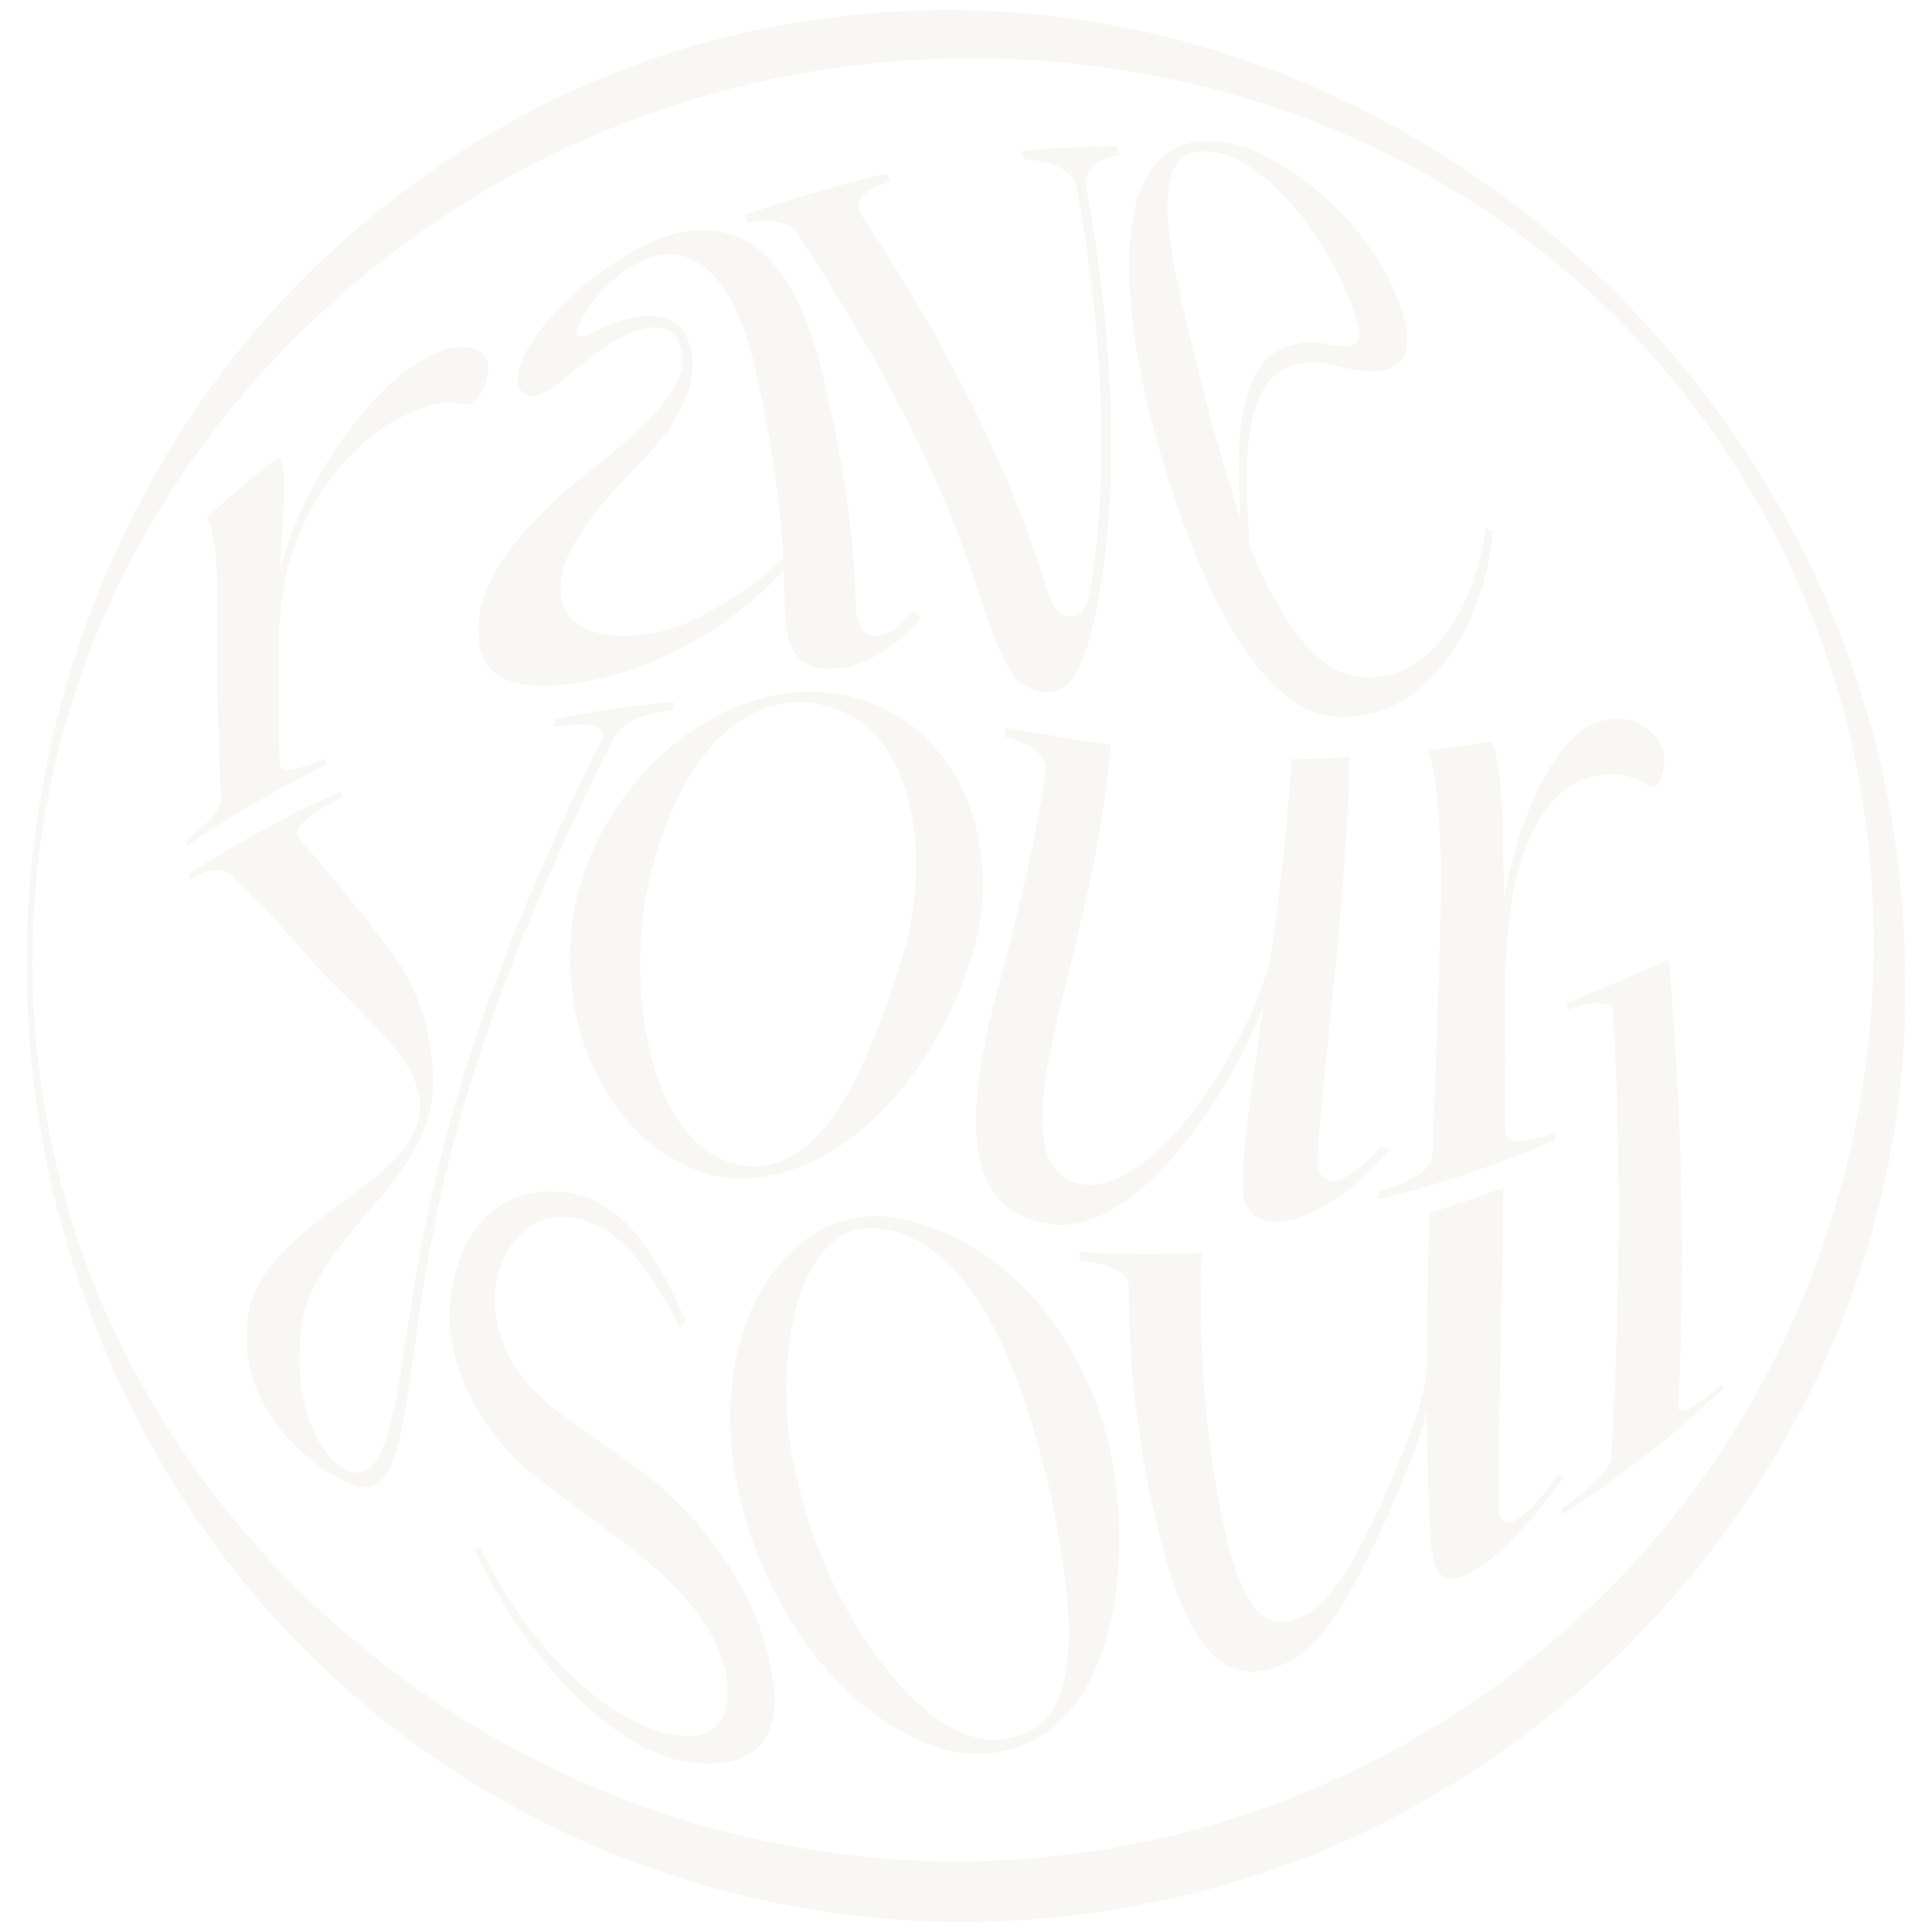
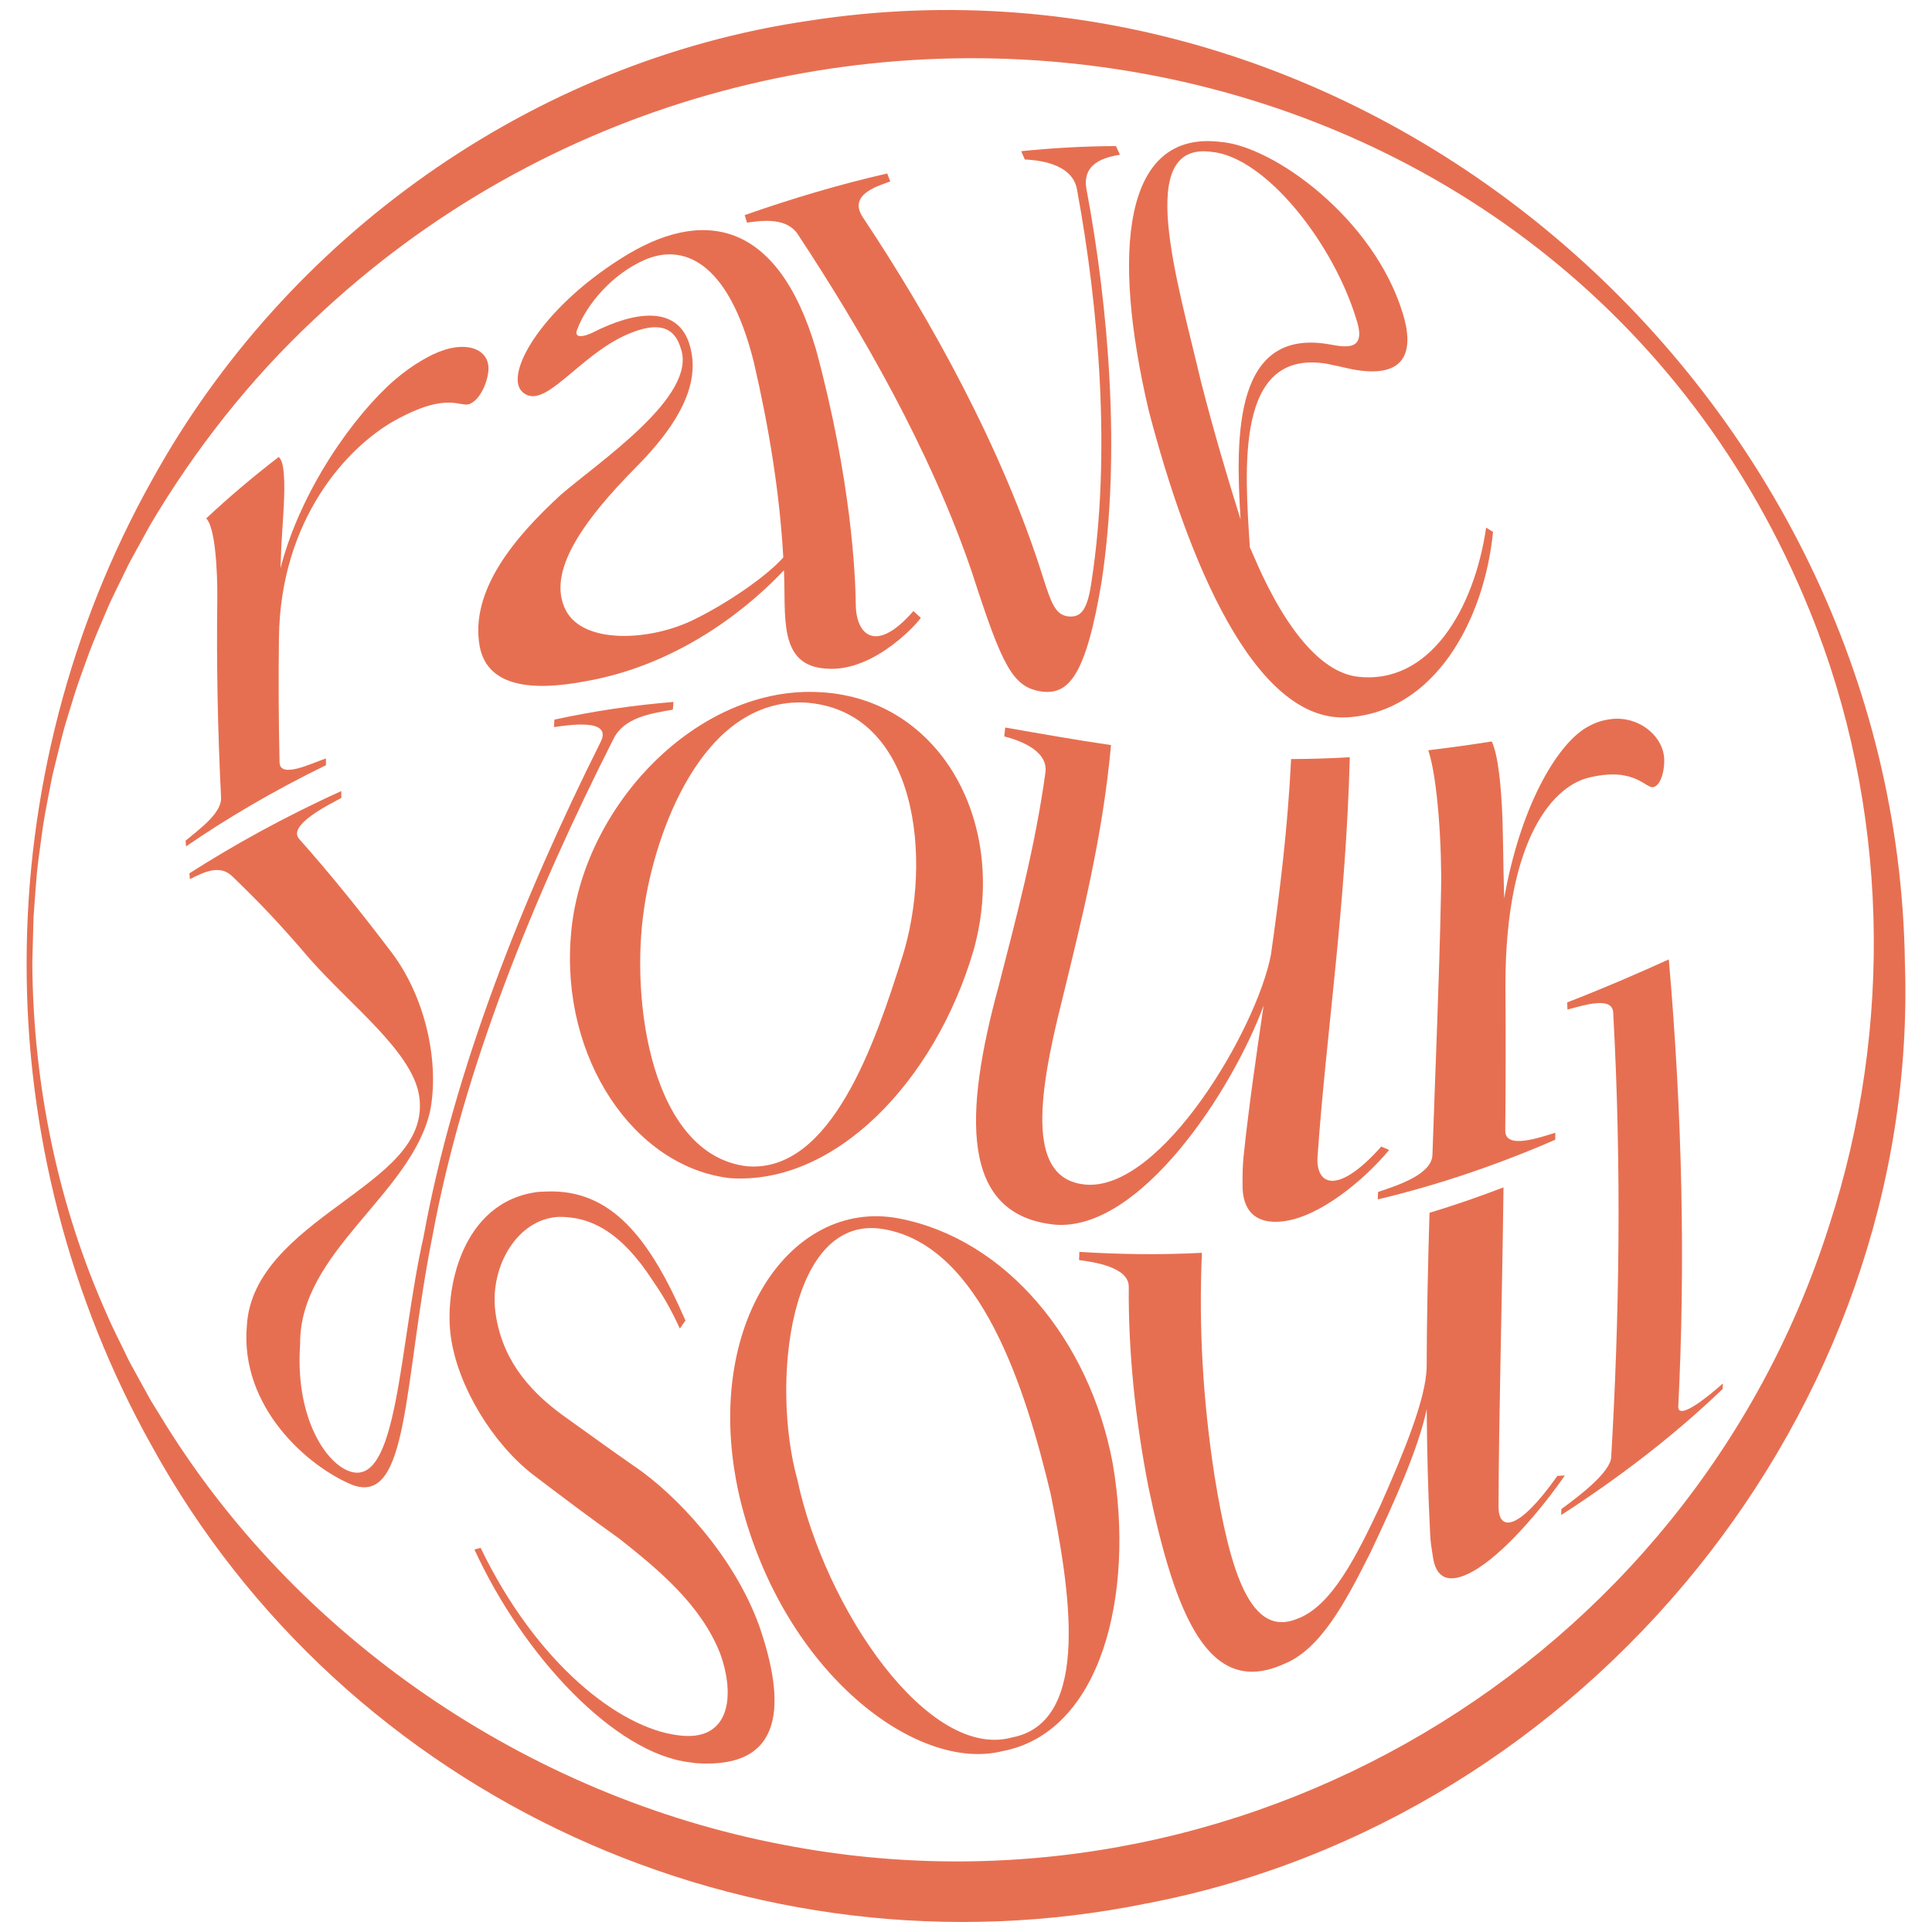
<svg xmlns="http://www.w3.org/2000/svg" width="1000" height="1000" viewBox="0 0 1000 1000" fill="none">
-   <path d="M168.669 392.571C160.593 395.375 144.816 403.132 144.696 394.534C144.201 372.677 144.107 351.194 144.375 330.138C145.177 268.466 179.86 231.654 203.592 218.076C232.472 201.853 238.315 211.493 243.449 208.943C249.319 206.233 253.156 195.604 252.822 189.93C252.113 179.222 238.168 175.403 220.706 185.203C219.837 185.697 218.955 186.205 218.086 186.712C213.58 189.302 209.034 192.614 204.047 196.846C183.51 214.738 155.74 253.178 145.204 294.048C145.324 290.296 145.458 286.557 145.605 282.832C145.993 275.916 146.421 269.066 146.875 262.257C147.463 250.04 147.37 238.918 144.241 236.541C131.339 246.475 118.69 257.116 106.737 268.332C111.323 272.725 112.634 294.996 112.473 310.284C112.032 343.423 112.674 377.67 114.425 412.933C114.746 421.077 102.673 429.529 96.068 435.137C96.135 436.125 96.215 437.099 96.295 438.087C116.284 424.308 140.965 409.568 168.722 396.056C168.709 394.894 168.696 393.733 168.682 392.584L168.669 392.571Z" fill="#F5F1EB" fill-opacity="0.6" />
-   <path d="M271.099 203.442C282.063 211.934 299.057 184.99 323.311 173.694C342.591 164.868 349.57 170.837 352.351 180.277C361.282 204.991 309.847 239.078 290.058 256.302C266.607 277.852 243.021 305.597 248.303 334.651C252.407 355.853 275.953 357.696 302.613 352.702C354.931 343.69 391.419 310.47 405.766 295.169C406.915 318.562 402.383 344.665 427.747 346.08C453.418 348.123 476.936 320.164 476.575 319.75C475.305 318.588 474.035 317.427 472.765 316.278C453.257 338.79 443.002 328.509 442.949 312.74C442.748 297.439 440.662 248.665 422.425 181.104C402.517 113.117 363.007 107.295 321.532 133.732C279.228 160.409 259.868 195.377 271.086 203.455L271.099 203.442ZM298.776 170.463C303.75 157.365 316.826 141.957 333.459 134.613C352.618 126.095 376.752 133.772 390.162 187.393C397.944 220.866 403.546 254.94 405.431 288.533C396.192 298.921 375.455 312.714 359.731 320.431C337.323 331.793 301.717 333.903 292.679 315.531C283.32 296.584 300.22 270.962 329.996 241.014C359.21 211.333 361.256 191.692 356.616 177.393C350.091 158.473 329.046 160.729 306.544 172.252C301.985 174.388 296.837 175.336 298.776 170.463Z" fill="#F5F1EB" fill-opacity="0.6" />
-   <path d="M413.052 121.435C445.529 170.677 481.562 232.803 503.209 296.625C518.732 344.571 524.04 355.72 539.108 357.923C552.987 359.766 562.012 350.232 570.194 301.017C580.209 235.153 573.831 159.114 562.373 98.002C559.886 84.33 571.866 81.433 579.701 80.071C579.005 78.562 578.31 77.08 577.615 75.611C561.089 75.665 544.777 76.599 528.559 78.255C529.187 79.67 529.816 81.086 530.444 82.541C535.886 82.848 555.072 83.996 557.479 98.216C568.75 159.261 575.115 235.153 565.02 300.63C563.015 315.01 559.939 319.737 553.013 319.056C546.355 318.388 544.109 312.139 539.991 299.228C518.892 231.895 481.174 164.348 446.559 112.409C438.443 100.112 456.078 95.866 460.785 93.917C460.263 92.528 459.742 91.166 459.22 89.791C434.565 95.439 410.071 102.702 385.443 111.341C385.844 112.636 386.245 113.931 386.646 115.24C395.31 113.958 407.397 112.676 413.052 121.422V121.435Z" fill="#F5F1EB" fill-opacity="0.6" />
-   <path d="M697.253 371.302C741.99 368.685 768.143 321.94 772.796 275.315C771.606 274.594 770.402 273.86 769.212 273.112C763.062 315.277 739.945 354.799 702.454 350.219C669.576 345.933 647.836 283.673 646.914 283.42C644.427 243.644 638.865 180.357 686.717 188.274C691.089 189.182 695.435 190.13 699.767 191.118C729.181 196.713 731.668 180.21 726.066 162.158C710.958 112.783 658.974 75.625 632.006 73.489C581.064 67.026 575.302 130.354 594.569 212.468C614.477 288.814 648.999 374.092 697.253 371.288V371.302ZM626.938 78.589C654.882 80.992 690.608 126.095 702.454 166.631C707.067 181.946 695.996 179.662 688.228 178.26C638.718 169.422 639.426 225.486 642.114 268.866C634.92 245.888 628.369 223.764 621.657 197.647C609.156 144.387 587.148 73.382 626.938 78.576V78.589Z" fill="#F5F1EB" fill-opacity="0.6" />
-   <path d="M348.273 367.296C348.38 365.974 348.487 364.639 348.594 363.317C328.271 364.946 307.574 367.99 286.956 372.476C286.89 373.758 286.823 375.053 286.743 376.349C293.508 375.441 316.973 371.462 310.996 383.826C270.792 464.217 234.866 554.075 219.222 640.208C206.306 697.527 206.079 771.109 180.502 761.389C167.8 756.529 152.731 732.523 155.352 695.778C154.764 648.059 212.617 618.591 222.592 575.211C227.391 551.351 221.041 517.411 202.803 493.137C186.545 471.654 170.447 451.746 155.044 434.469C148.132 427.246 170.755 416.244 176.678 413.026C176.651 411.838 176.638 410.649 176.624 409.474C146.394 423.147 119.559 438.248 98.046 452.04C98.127 453.042 98.207 454.03 98.287 455.031C106.176 451.012 114.011 447.567 120.148 453.509C134.855 467.702 144.415 477.702 160.486 496.488C181.598 520.415 213.379 544.462 216.936 567.106C220.733 591.607 198.231 606.761 175.688 623.531C152.691 640.395 129.44 658.834 127.796 685.925C123.972 728.17 159.203 759.013 182.24 768.532C211.882 779.788 208.686 715.672 223.822 639.914C239.826 552.82 276.835 462.922 317.321 382.891C322.843 371.115 337.256 369.285 348.26 367.309L348.273 367.296Z" fill="#F5F1EB" fill-opacity="0.6" />
-   <path d="M425.367 358.324C361.376 353.957 300.768 417.512 295.514 483.991C290.112 547.559 327.99 603.931 377.755 609.806C432.105 613.598 483.862 559.896 503.877 492.029C522.342 426.218 486.844 362.115 425.38 358.324H425.367ZM466.989 495.42C453.271 538.907 430.34 607.709 386.298 603.624C337.59 597.482 325.931 518.92 333.459 469.718C338.967 431.852 363.047 361.394 416.515 363.624C475.131 367.416 482.926 444.95 467.002 495.434L466.989 495.42Z" fill="#F5F1EB" fill-opacity="0.6" />
-   <path d="M643.143 612.623C642.782 626.188 649.508 634.079 664.469 632.116C683.308 629.686 706.144 610.727 719.02 595.212C717.656 594.638 716.293 594.064 714.929 593.463C691.664 619.619 680.781 612.916 681.984 598.269C686.423 535.129 696.705 468.623 698.644 391.957C688.549 392.531 678.428 392.851 668.266 392.891C666.541 428.701 662.356 462.227 657.851 494.058C650.631 532.391 601.027 616.975 561.53 613.117C532.477 610.086 536.1 571.285 549.871 517.077C559.953 475.646 570.81 432.747 575.061 385.655C557.118 383.024 538.935 379.833 520.296 376.562C520.136 378.111 519.975 379.646 519.815 381.182C526.58 382.851 542.692 388.151 541.114 399.821C535.833 438.288 526.166 474.271 517.034 509.907C498.636 577.214 497.112 628.859 545.847 633.866C589.969 637.684 637.728 564.623 654.027 520.548C650.082 547.399 646.325 573.221 643.678 598.577C643.17 603.423 643.116 608.243 643.143 612.623Z" fill="#F5F1EB" fill-opacity="0.6" />
-   <path d="M739.276 388.325C744.25 403.079 746.389 439.503 745.881 461.253C744.918 509.066 742.886 554.155 741.429 597.709C741.135 607.723 724.087 613.357 713.284 616.949C713.231 618.231 713.164 619.526 713.11 620.808C744.758 613.317 776.138 602.489 805.018 589.911C805.018 588.71 805.018 587.495 805.005 586.293C796.889 588.83 779.04 595.052 779.12 585.252C779.347 560.684 779.414 535.649 779.2 510.041C779.227 432.693 804.844 405.816 823.643 402.211C846.44 397.031 851.975 408.446 855.866 407.392C860.211 406.257 862.056 396.67 861.201 390.875C859.596 380.06 847.63 370.447 833.698 372.223C833.002 372.343 832.321 372.45 831.625 372.57C828.069 373.157 824.566 374.519 820.809 376.749C805.393 386.135 786.808 418.033 778.558 465.018C778.451 460.211 778.331 455.378 778.211 450.518C778.09 441.586 777.916 432.573 777.662 423.481C777.034 407.004 775.443 390.662 772.127 383.785C761.311 385.468 750.347 387.017 739.303 388.338L739.276 388.325Z" fill="#F5F1EB" fill-opacity="0.6" />
-   <path d="M328.792 759.266C316.238 750.507 304.03 741.709 292.131 733.15C271.728 718.597 259.106 701.306 256.312 678.287C253.691 654.975 267.984 630.995 289.056 629.86C305.916 629.62 321.599 637.751 338.058 663.146C343.005 670.343 347.003 677.046 351.883 687.647C352.846 686.272 353.808 684.883 354.784 683.521C336.44 641.129 316.492 615.293 282.678 616.735C281.381 616.789 280.084 616.842 278.787 616.895C238.449 621.702 229.745 668.741 233.448 692.494C237.085 717.635 254.894 746.969 275.752 763.178C290.259 774.22 305.314 785.556 320.85 796.625C341.254 812.807 362.7 830.619 372.674 855.653C380.71 877.524 378.142 902.238 350.426 898.099C320.837 894.213 278.012 861.702 248.771 801.164C247.701 801.445 246.631 801.738 245.562 802.006C270.698 856.868 318.096 907.685 357.151 912.185C358.154 912.332 359.156 912.465 360.159 912.599C406.742 915.91 406.608 881.008 392.97 841.554C379.64 804.663 349.463 773.352 328.792 759.24V759.266Z" fill="#F5F1EB" fill-opacity="0.6" />
-   <path d="M465.397 630.688C408.039 619.579 361.229 688.955 383.678 778.439C406.341 866.401 474.57 917.312 518.612 906.444C569.874 896.91 587.643 825.625 575.944 757.49C563.991 693.228 520.376 641.249 465.397 630.688ZM523.853 899.287C480.773 911.29 427.172 833.422 412.692 765.769C398.867 715.913 408.573 627.417 457.643 636.256C507.835 645.055 530.845 719.01 543.815 773.192C553.254 820.752 565.715 891.276 523.853 899.287Z" fill="#F5F1EB" fill-opacity="0.6" />
-   <path d="M806.128 763.899C785.137 793.487 775.737 792.058 775.63 780.028C775.817 728.317 777.529 672.92 778.211 614.572C765.696 619.392 752.861 623.825 739.905 627.737C739.102 655.028 738.514 681.652 738.434 707.608C738.167 723.897 726.454 752.176 714.514 779.147C701.919 805.931 689.097 831.393 671.488 837.869C647.435 847.856 636.766 814.182 628.61 763.739C622.713 725.526 620.374 687.073 622.112 648.459C600.358 649.594 579.166 649.26 558.669 647.965C558.616 649.381 558.562 650.796 558.522 652.211C565.956 653.186 584.3 655.776 584.247 666.017C583.993 700.264 587.683 735.019 594.422 769.667C608.394 836.373 625.575 878.685 664.242 861.408C683.295 853.984 696.157 829.791 709.193 803.875C721.614 777.705 734.209 749.813 738.461 729.345C738.621 751.509 739.183 773.166 740.252 794.275C740.453 798.32 741.068 802.166 741.643 805.651C743.127 816.612 749.598 820.431 762.327 813.355C778.237 804.502 797.999 780.99 809.952 763.712C808.668 763.779 807.398 763.859 806.115 763.899H806.128Z" fill="#F5F1EB" fill-opacity="0.6" />
-   <path d="M868.675 727.836C872.298 655.91 870.907 578.335 863.768 496.582C847.83 503.832 830.114 511.509 811.182 518.84C811.222 520.068 811.276 521.31 811.316 522.538C820.568 520.095 834.58 515.662 834.995 524.14C839.46 605.72 838.11 683.268 833.952 754.219C833.524 761.963 817.881 774.034 808.174 781.057C808.134 782.098 808.08 783.14 808.053 784.181C836.399 765.916 865.733 743.872 891.645 718.904C891.685 717.969 891.712 717.048 891.738 716.113C882.379 724.431 868.3 735.273 868.661 727.823L868.675 727.836Z" fill="#F5F1EB" fill-opacity="0.6" />
-   <path d="M985.973 498.291C981.721 205.138 711.225 -35.062 418.053 10.828C275.284 31.831 148.159 122.637 78.82 248.237C36.235 324.236 13.773 411.45 13.787 498.291C13.546 585.145 36.021 672.439 78.593 748.478C178.884 930.918 389.427 1026.77 593.566 985.206C821.17 941.706 993.808 729.999 985.973 498.291ZM946.691 634.64C874.21 862.249 640.081 1000.24 405.605 954.871C273.559 929.85 152.517 847.816 82.697 732.402C81.32 730.119 79.555 727.409 78.085 724.952L76.667 722.402L71.038 712.161C69.434 709.13 66.947 705.004 65.543 701.84C62.628 695.658 58.096 686.993 55.489 680.717C29.858 623.718 17.089 560.738 16.715 498.278L17.356 474.765C17.864 466.941 18.52 459.13 19.148 451.319C19.83 444.617 21.314 434.79 22.196 428.007C23.333 420.183 25.539 409.835 26.983 402.011C28.32 396.763 30.473 387.404 31.877 382.05C33.521 375.347 36.503 366.268 38.522 359.538C40.554 352.943 43.937 344.037 46.317 337.415C48.71 330.939 52.547 322.26 55.275 315.758C57.882 309.509 62.388 300.857 65.329 294.622C66.706 291.551 69.22 287.332 70.811 284.301L76.44 274.06L77.857 271.51C101.028 232.375 129.681 196.018 162.853 165.055C402.263 -61.445 809.805 2.737 936.743 316.238C977.723 416.871 980.317 531.684 946.677 634.667L946.691 634.64Z" fill="#F5F1EB" fill-opacity="0.6" />
+   <path d="M168.669 392.571C160.593 395.375 144.816 403.132 144.696 394.534C144.201 372.677 144.107 351.194 144.375 330.138C145.177 268.466 179.86 231.654 203.592 218.076C232.472 201.853 238.315 211.493 243.449 208.943C249.319 206.233 253.156 195.604 252.822 189.93C252.113 179.222 238.168 175.403 220.706 185.203C219.837 185.697 218.955 186.205 218.086 186.712C213.58 189.302 209.034 192.614 204.047 196.846C183.51 214.738 155.74 253.178 145.204 294.048C145.324 290.296 145.458 286.557 145.605 282.832C145.993 275.916 146.421 269.066 146.875 262.257C147.463 250.04 147.37 238.918 144.241 236.541C131.339 246.475 118.69 257.116 106.737 268.332C111.323 272.725 112.634 294.996 112.473 310.284C112.032 343.423 112.674 377.67 114.425 412.933C114.746 421.077 102.673 429.529 96.068 435.137C96.135 436.125 96.215 437.099 96.295 438.087C116.284 424.308 140.965 409.568 168.722 396.056C168.709 394.894 168.696 393.733 168.682 392.584L168.669 392.571Z" fill="#E76F51" />
+   <path d="M271.099 203.442C282.063 211.934 299.057 184.99 323.311 173.694C342.591 164.868 349.57 170.837 352.351 180.277C361.282 204.991 309.847 239.078 290.058 256.302C266.607 277.852 243.021 305.597 248.303 334.651C252.407 355.853 275.953 357.696 302.613 352.702C354.931 343.69 391.419 310.47 405.766 295.169C406.915 318.562 402.383 344.665 427.747 346.08C453.418 348.123 476.936 320.164 476.575 319.75C475.305 318.588 474.035 317.427 472.765 316.278C453.257 338.79 443.002 328.509 442.949 312.74C442.748 297.439 440.662 248.665 422.425 181.104C402.517 113.117 363.007 107.295 321.532 133.732C279.228 160.409 259.868 195.377 271.086 203.455L271.099 203.442ZM298.776 170.463C303.75 157.365 316.826 141.957 333.459 134.613C352.618 126.095 376.752 133.772 390.162 187.393C397.944 220.866 403.546 254.94 405.431 288.533C396.192 298.921 375.455 312.714 359.731 320.431C337.323 331.793 301.717 333.903 292.679 315.531C283.32 296.584 300.22 270.962 329.996 241.014C359.21 211.333 361.256 191.692 356.616 177.393C350.091 158.473 329.046 160.729 306.544 172.252C301.985 174.388 296.837 175.336 298.776 170.463Z" fill="#E76F51" />
+   <path d="M413.052 121.435C445.529 170.677 481.562 232.803 503.209 296.625C518.732 344.571 524.04 355.72 539.108 357.923C552.987 359.766 562.012 350.232 570.194 301.017C580.209 235.153 573.831 159.114 562.373 98.002C559.886 84.33 571.866 81.433 579.701 80.071C579.005 78.562 578.31 77.08 577.615 75.611C561.089 75.665 544.777 76.599 528.559 78.255C529.187 79.67 529.816 81.086 530.444 82.541C535.886 82.848 555.072 83.996 557.479 98.216C568.75 159.261 575.115 235.153 565.02 300.63C563.014 315.01 559.939 319.737 553.013 319.056C546.355 318.388 544.109 312.139 539.991 299.228C518.892 231.895 481.174 164.348 446.559 112.409C438.443 100.112 456.078 95.866 460.785 93.917C460.263 92.528 459.742 91.166 459.22 89.791C434.565 95.439 410.071 102.702 385.443 111.341C385.844 112.636 386.245 113.931 386.646 115.24C395.31 113.958 407.397 112.676 413.052 121.422V121.435Z" fill="#E76F51" />
+   <path d="M697.253 371.302C741.99 368.685 768.143 321.94 772.796 275.315C771.606 274.594 770.402 273.86 769.212 273.112C763.062 315.277 739.945 354.799 702.454 350.219C669.576 345.933 647.836 283.673 646.914 283.42C644.427 243.644 638.865 180.357 686.717 188.274C691.089 189.182 695.435 190.13 699.767 191.118C729.181 196.713 731.668 180.21 726.066 162.158C710.958 112.783 658.974 75.625 632.006 73.489C581.064 67.026 575.302 130.354 594.569 212.468C614.477 288.814 648.999 374.092 697.253 371.288V371.302ZM626.938 78.589C654.882 80.992 690.608 126.095 702.454 166.631C707.067 181.946 695.996 179.662 688.228 178.26C638.718 169.422 639.426 225.486 642.114 268.866C634.92 245.888 628.369 223.764 621.657 197.647C609.156 144.387 587.148 73.382 626.938 78.576V78.589Z" fill="#E76F51" />
+   <path d="M348.273 367.296C348.38 365.974 348.487 364.639 348.594 363.317C328.271 364.946 307.574 367.99 286.956 372.476C286.89 373.758 286.823 375.053 286.743 376.349C293.508 375.441 316.973 371.462 310.996 383.826C270.792 464.217 234.866 554.075 219.222 640.208C206.306 697.527 206.079 771.109 180.502 761.389C167.8 756.529 152.731 732.523 155.352 695.778C154.764 648.059 212.617 618.591 222.592 575.211C227.391 551.351 221.041 517.411 202.803 493.137C186.545 471.654 170.447 451.746 155.044 434.469C148.132 427.246 170.755 416.244 176.678 413.026C176.651 411.838 176.638 410.649 176.624 409.474C146.394 423.147 119.559 438.248 98.046 452.04C98.127 453.042 98.207 454.03 98.287 455.031C106.176 451.012 114.011 447.567 120.148 453.509C134.855 467.702 144.415 477.702 160.486 496.488C181.598 520.415 213.379 544.462 216.936 567.106C220.733 591.607 198.231 606.761 175.688 623.531C152.691 640.395 129.44 658.834 127.796 685.925C123.972 728.17 159.203 759.013 182.24 768.532C211.882 779.788 208.686 715.672 223.822 639.914C239.826 552.82 276.835 462.922 317.321 382.891C322.843 371.115 337.256 369.285 348.26 367.309L348.273 367.296Z" fill="#E76F51" />
+   <path d="M425.367 358.324C361.376 353.957 300.768 417.512 295.514 483.991C290.112 547.559 327.99 603.931 377.755 609.806C432.105 613.598 483.862 559.896 503.877 492.029C522.342 426.218 486.844 362.115 425.38 358.324H425.367ZM466.989 495.42C453.271 538.907 430.34 607.709 386.298 603.624C337.59 597.482 325.931 518.92 333.459 469.718C338.967 431.852 363.047 361.394 416.515 363.624C475.131 367.416 482.926 444.95 467.002 495.434L466.989 495.42Z" fill="#E76F51" />
+   <path d="M643.143 612.623C642.782 626.188 649.508 634.079 664.469 632.116C683.308 629.686 706.144 610.727 719.02 595.212C717.656 594.638 716.293 594.064 714.929 593.463C691.664 619.619 680.781 612.916 681.984 598.269C686.423 535.129 696.705 468.623 698.644 391.957C688.549 392.531 678.428 392.851 668.266 392.891C666.541 428.701 662.356 462.227 657.851 494.058C650.631 532.391 601.027 616.975 561.53 613.117C532.477 610.086 536.1 571.285 549.871 517.077C559.953 475.646 570.81 432.747 575.061 385.655C557.118 383.024 538.935 379.833 520.296 376.562C520.136 378.111 519.975 379.646 519.815 381.182C526.58 382.851 542.692 388.151 541.114 399.821C535.833 438.288 526.166 474.271 517.034 509.907C498.636 577.214 497.112 628.859 545.847 633.866C589.969 637.684 637.728 564.623 654.027 520.548C650.082 547.399 646.325 573.221 643.678 598.577C643.17 603.423 643.116 608.243 643.143 612.623Z" fill="#E76F51" />
+   <path d="M739.276 388.325C744.25 403.079 746.389 439.503 745.881 461.253C744.918 509.066 742.886 554.155 741.429 597.709C741.135 607.723 724.087 613.357 713.284 616.949C713.231 618.231 713.164 619.526 713.11 620.808C744.758 613.317 776.138 602.489 805.018 589.911C805.018 588.71 805.018 587.495 805.005 586.293C796.889 588.83 779.04 595.052 779.12 585.252C779.347 560.684 779.414 535.649 779.2 510.041C779.227 432.693 804.844 405.816 823.643 402.211C846.44 397.031 851.975 408.446 855.866 407.392C860.211 406.257 862.056 396.67 861.201 390.875C859.596 380.06 847.63 370.447 833.698 372.223C833.002 372.343 832.321 372.45 831.625 372.57C828.069 373.157 824.566 374.519 820.809 376.749C805.393 386.135 786.808 418.033 778.558 465.018C778.451 460.211 778.331 455.378 778.211 450.518C778.09 441.586 777.916 432.573 777.662 423.481C777.034 407.004 775.443 390.662 772.127 383.785C761.311 385.468 750.347 387.017 739.303 388.338L739.276 388.325Z" fill="#E76F51" />
+   <path d="M328.792 759.266C316.238 750.507 304.03 741.709 292.131 733.15C271.728 718.597 259.106 701.306 256.312 678.287C253.691 654.975 267.984 630.995 289.056 629.86C305.916 629.62 321.599 637.751 338.058 663.146C343.005 670.343 347.003 677.046 351.883 687.647C352.846 686.272 353.808 684.883 354.784 683.521C336.44 641.129 316.492 615.293 282.678 616.735C281.381 616.789 280.084 616.842 278.787 616.895C238.449 621.702 229.745 668.741 233.448 692.494C237.085 717.635 254.894 746.969 275.752 763.178C290.259 774.22 305.314 785.556 320.85 796.625C341.254 812.807 362.7 830.619 372.674 855.653C380.71 877.524 378.142 902.238 350.426 898.099C320.837 894.213 278.012 861.702 248.771 801.164C247.701 801.445 246.631 801.738 245.562 802.006C270.698 856.868 318.096 907.685 357.151 912.185C358.154 912.332 359.156 912.465 360.159 912.599C406.742 915.91 406.608 881.008 392.97 841.554C379.64 804.663 349.463 773.352 328.792 759.24V759.266Z" fill="#E76F51" />
+   <path d="M465.397 630.688C408.039 619.579 361.229 688.955 383.678 778.439C406.341 866.401 474.57 917.312 518.612 906.444C569.874 896.91 587.643 825.625 575.944 757.49C563.991 693.228 520.376 641.249 465.397 630.688ZM523.853 899.287C480.773 911.29 427.172 833.422 412.692 765.769C398.867 715.913 408.573 627.417 457.643 636.256C507.835 645.055 530.845 719.01 543.815 773.192C553.254 820.752 565.715 891.276 523.853 899.287Z" fill="#E76F51" />
+   <path d="M806.128 763.899C785.137 793.487 775.737 792.058 775.63 780.028C775.817 728.317 777.529 672.92 778.211 614.572C765.696 619.392 752.861 623.825 739.905 627.737C739.102 655.028 738.514 681.652 738.434 707.608C738.167 723.897 726.454 752.176 714.514 779.147C701.919 805.931 689.097 831.393 671.488 837.869C647.435 847.856 636.766 814.182 628.61 763.739C622.713 725.526 620.374 687.073 622.112 648.459C600.358 649.594 579.166 649.26 558.669 647.965C558.616 649.381 558.562 650.796 558.522 652.211C565.956 653.186 584.3 655.776 584.247 666.017C583.993 700.264 587.683 735.019 594.422 769.667C608.394 836.373 625.575 878.685 664.242 861.408C683.295 853.984 696.157 829.791 709.193 803.875C721.614 777.705 734.209 749.813 738.461 729.345C738.621 751.509 739.183 773.166 740.252 794.275C740.453 798.32 741.068 802.166 741.643 805.651C743.127 816.612 749.598 820.431 762.327 813.355C778.237 804.502 797.999 780.99 809.952 763.712C808.668 763.779 807.398 763.859 806.115 763.899H806.128Z" fill="#E76F51" />
+   <path d="M868.675 727.836C872.298 655.91 870.907 578.335 863.768 496.582C847.83 503.832 830.114 511.509 811.182 518.84C811.222 520.068 811.276 521.31 811.316 522.538C820.568 520.095 834.58 515.662 834.995 524.14C839.46 605.72 838.11 683.268 833.952 754.219C833.524 761.963 817.881 774.034 808.174 781.057C808.134 782.098 808.08 783.139 808.053 784.181C836.399 765.916 865.733 743.872 891.645 718.904C891.685 717.969 891.712 717.048 891.738 716.113C882.379 724.431 868.3 735.273 868.661 727.823L868.675 727.836Z" fill="#E76F51" />
+   <path d="M985.973 498.291C981.721 205.138 711.225 -35.062 418.053 10.828C275.284 31.831 148.159 122.637 78.82 248.237C36.235 324.236 13.773 411.45 13.787 498.291C13.546 585.145 36.021 672.439 78.593 748.478C178.884 930.918 389.427 1026.77 593.566 985.206C821.17 941.706 993.808 729.999 985.973 498.291ZM946.691 634.64C874.21 862.249 640.081 1000.24 405.605 954.871C273.559 929.85 152.517 847.816 82.697 732.402C81.32 730.119 79.555 727.409 78.085 724.952L76.667 722.402L71.038 712.161C69.434 709.13 66.947 705.004 65.543 701.84C62.628 695.658 58.096 686.993 55.489 680.717C29.858 623.718 17.089 560.738 16.715 498.278L17.356 474.765C17.864 466.941 18.52 459.13 19.148 451.319C19.83 444.617 21.314 434.79 22.196 428.007C23.333 420.183 25.539 409.835 26.983 402.011C28.32 396.763 30.473 387.404 31.877 382.05C33.521 375.347 36.503 366.268 38.522 359.538C40.554 352.943 43.937 344.037 46.317 337.415C48.71 330.939 52.547 322.26 55.275 315.758C57.882 309.509 62.388 300.857 65.329 294.622C66.706 291.551 69.22 287.332 70.811 284.301L76.44 274.06L77.857 271.51C101.028 232.375 129.681 196.018 162.853 165.055C402.263 -61.445 809.805 2.737 936.743 316.238C977.723 416.871 980.317 531.684 946.677 634.667L946.691 634.64Z" fill="#E76F51" />
</svg>
